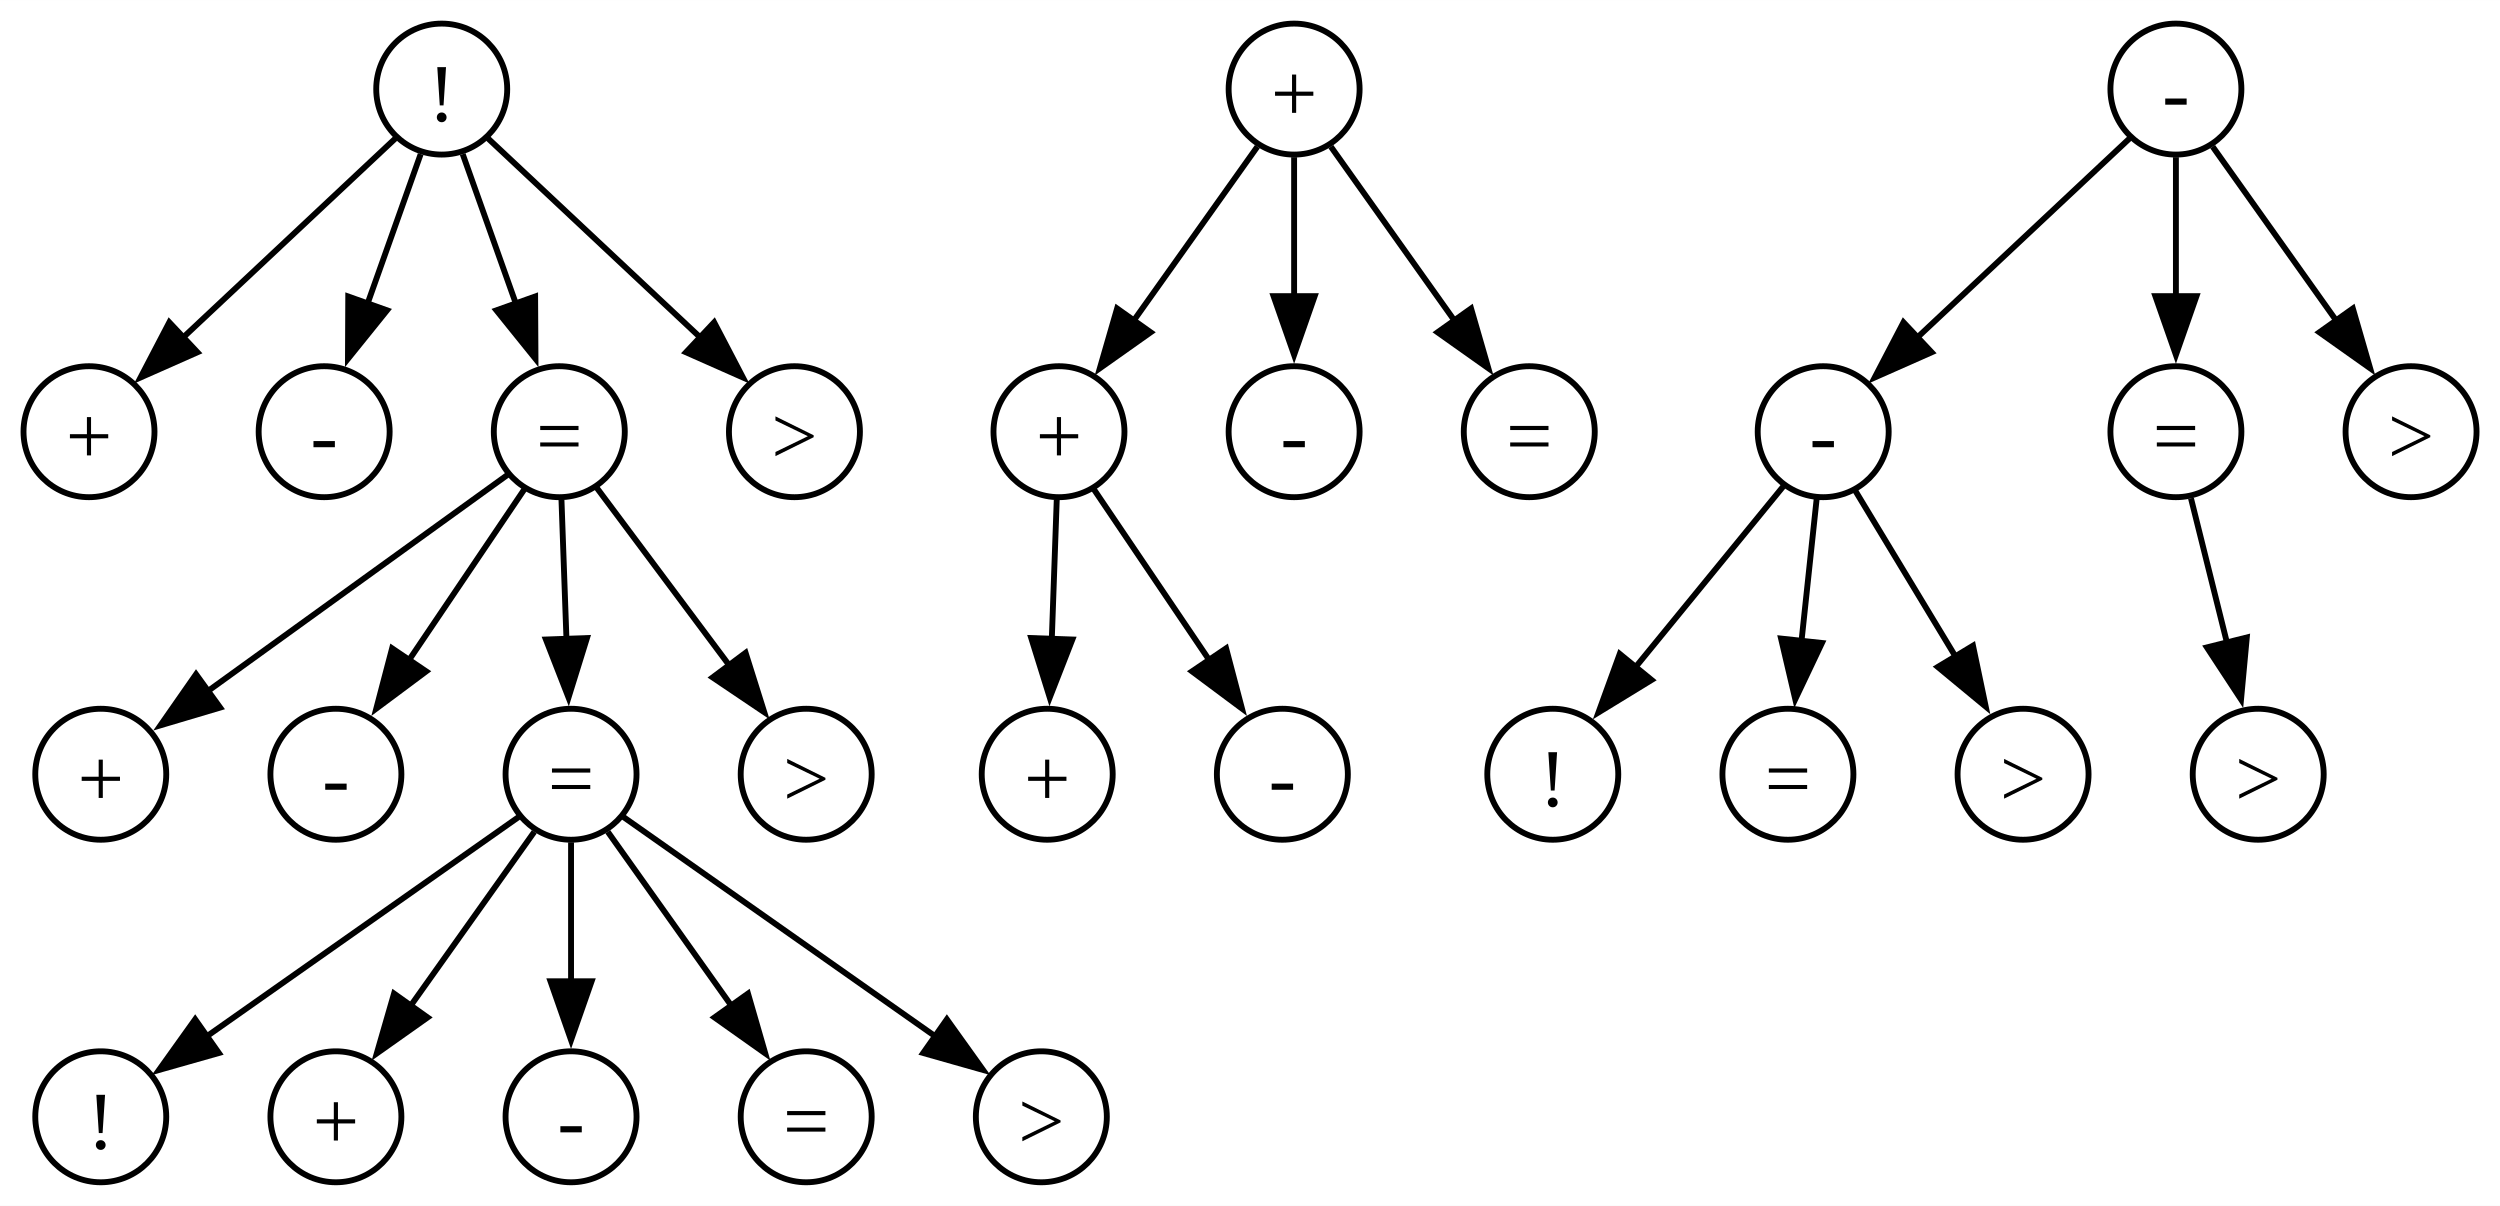
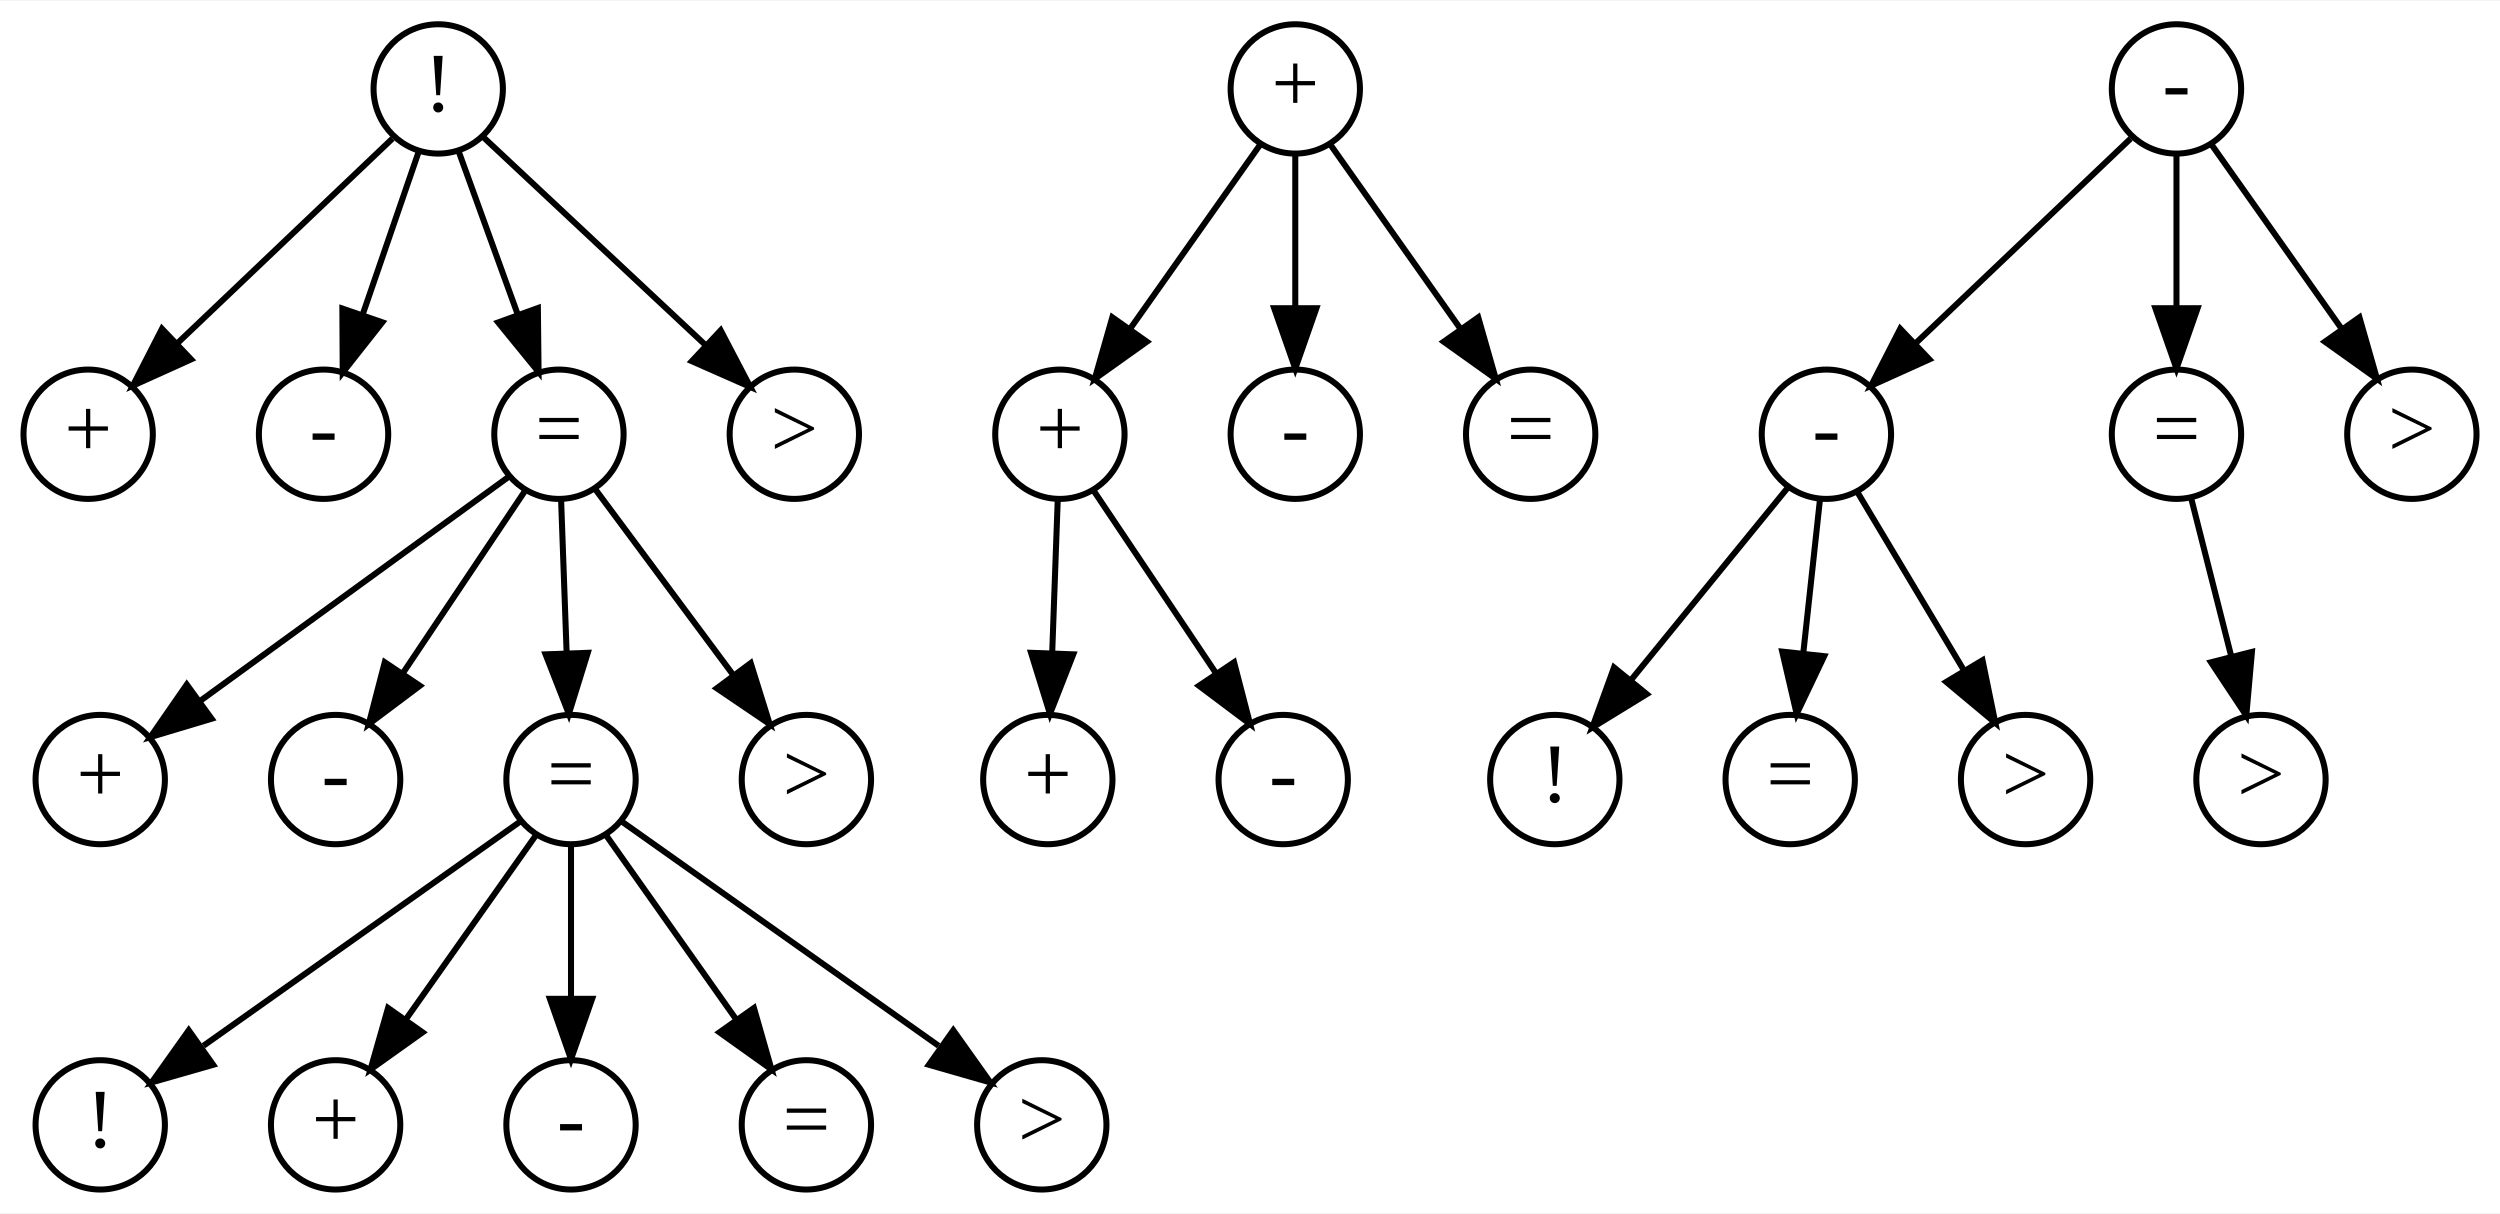
- <svg xmlns="http://www.w3.org/2000/svg" width="425pt" height="205pt" viewBox="0.00 0.00 425.27 205.10">
-   <g id="graph0" class="graph" transform="scale(1 1) rotate(0) translate(4 201.1)">
-     <polygon fill="white" stroke="none" points="-4,4 -4,-201.1 421.27,-201.1 421.27,4 -4,4" />
+ <svg xmlns="http://www.w3.org/2000/svg" width="414pt" height="201pt" viewBox="0.00 0.00 414.21 200.85">
+   <g id="graph0" class="graph" transform="scale(1 1) rotate(0) translate(4 196.853)">
+     <polygon fill="white" stroke="none" points="-4,4 -4,-196.853 410.213,-196.853 410.213,4 -4,4" />
    <g id="node1" class="node">
-       <ellipse fill="none" stroke="black" cx="71.14" cy="-185.96" rx="11.14" ry="11.14" />
-       <text text-anchor="middle" x="71.14" y="-180.53" font-family="Times New Roman,serif" font-size="14.00">!</text>
+       <ellipse fill="none" stroke="black" cx="68.607" cy="-182.246" rx="10.714" ry="10.714" />
+       <text text-anchor="middle" x="68.607" y="-178.546" font-family="Times New Roman,serif" font-size="14.00">!</text>
    </g>
    <g id="node2" class="node">
-       <ellipse fill="none" stroke="black" cx="11.14" cy="-127.68" rx="11.14" ry="11.14" />
-       <text text-anchor="middle" x="11.14" y="-122.26" font-family="Times New Roman,serif" font-size="14.00">+</text>
+       <ellipse fill="none" stroke="black" cx="10.607" cy="-125.033" rx="10.714" ry="10.714" />
+       <text text-anchor="middle" x="10.607" y="-121.333" font-family="Times New Roman,serif" font-size="14.00">+</text>
    </g>
    <g id="edge1" class="edge">
-       <path fill="none" stroke="black" d="M63.29,-177.6C54.08,-168.96 38.57,-154.41 26.85,-143.42" />
-       <polygon fill="black" stroke="black" points="29.59,-141.19 19.9,-136.9 24.8,-146.29 29.59,-141.19" />
+       <path fill="none" stroke="black" d="M61.024,-174.028C52.03,-165.466 36.826,-150.993 25.461,-140.174" />
+       <polygon fill="black" stroke="black" points="27.664,-137.438 18.008,-133.078 22.837,-142.508 27.664,-137.438" />
    </g>
    <g id="node3" class="node">
-       <ellipse fill="none" stroke="black" cx="51.14" cy="-127.68" rx="11.14" ry="11.14" />
-       <text text-anchor="middle" x="51.14" y="-122.26" font-family="Times New Roman,serif" font-size="14.00">-</text>
+       <ellipse fill="none" stroke="black" cx="49.607" cy="-125.033" rx="10.714" ry="10.714" />
+       <text text-anchor="middle" x="49.607" y="-121.333" font-family="Times New Roman,serif" font-size="14.00">-</text>
    </g>
    <g id="edge2" class="edge">
-       <path fill="none" stroke="black" d="M67.56,-174.9C65.03,-167.78 61.55,-157.97 58.44,-149.23" />
-       <polygon fill="black" stroke="black" points="61.84,-148.33 55.19,-140.08 55.24,-150.68 61.84,-148.33" />
+       <path fill="none" stroke="black" d="M65.383,-171.88C62.857,-164.538 59.259,-154.081 56.136,-145.008" />
+       <polygon fill="black" stroke="black" points="59.346,-143.578 52.782,-135.261 52.727,-145.856 59.346,-143.578" />
    </g>
    <g id="node4" class="node">
-       <ellipse fill="none" stroke="black" cx="91.14" cy="-127.68" rx="11.14" ry="11.14" />
-       <text text-anchor="middle" x="91.14" y="-122.26" font-family="Times New Roman,serif" font-size="14.00">=</text>
+       <ellipse fill="none" stroke="black" cx="88.607" cy="-125.033" rx="10.714" ry="10.714" />
+       <text text-anchor="middle" x="88.607" y="-121.333" font-family="Times New Roman,serif" font-size="14.00">=</text>
    </g>
    <g id="edge3" class="edge">
-       <path fill="none" stroke="black" d="M74.71,-174.9C77.24,-167.78 80.73,-157.97 83.84,-149.23" />
-       <polygon fill="black" stroke="black" points="87.03,-150.68 87.09,-140.08 80.44,-148.33 87.03,-150.68" />
+       <path fill="none" stroke="black" d="M71.909,-172.129C74.585,-164.741 78.446,-154.082 81.781,-144.875" />
+       <polygon fill="black" stroke="black" points="85.117,-145.943 85.232,-135.348 78.536,-143.559 85.117,-145.943" />
    </g>
    <g id="node5" class="node">
-       <ellipse fill="none" stroke="black" cx="131.14" cy="-127.68" rx="11.14" ry="11.14" />
-       <text text-anchor="middle" x="131.14" y="-122.26" font-family="Times New Roman,serif" font-size="14.00">&gt;</text>
+       <ellipse fill="none" stroke="black" cx="127.607" cy="-125.033" rx="10.714" ry="10.714" />
+       <text text-anchor="middle" x="127.607" y="-121.333" font-family="Times New Roman,serif" font-size="14.00">&gt;</text>
    </g>
    <g id="edge4" class="edge">
-       <path fill="none" stroke="black" d="M78.98,-177.6C88.19,-168.96 103.71,-154.41 115.43,-143.42" />
-       <polygon fill="black" stroke="black" points="117.48,-146.29 122.38,-136.9 112.69,-141.19 117.48,-146.29" />
+       <path fill="none" stroke="black" d="M75.841,-174.476C85.042,-165.866 101.15,-150.791 112.961,-139.739" />
+       <polygon fill="black" stroke="black" points="115.403,-142.247 120.313,-132.859 110.62,-137.136 115.403,-142.247" />
    </g>
    <g id="node6" class="node">
-       <ellipse fill="none" stroke="black" cx="13.14" cy="-69.41" rx="11.14" ry="11.14" />
-       <text text-anchor="middle" x="13.14" y="-63.99" font-family="Times New Roman,serif" font-size="14.00">+</text>
+       <ellipse fill="none" stroke="black" cx="12.607" cy="-67.82" rx="10.714" ry="10.714" />
+       <text text-anchor="middle" x="12.607" y="-64.12" font-family="Times New Roman,serif" font-size="14.00">+</text>
    </g>
    <g id="edge5" class="edge">
-       <path fill="none" stroke="black" d="M82.49,-120.45C70.14,-111.54 47.16,-94.96 31.05,-83.33" />
-       <polygon fill="black" stroke="black" points="33.45,-80.75 23.29,-77.73 29.35,-86.42 33.45,-80.75" />
+       <path fill="none" stroke="black" d="M80.473,-118.124C68.309,-109.287 45.115,-92.437 29.26,-80.918" />
+       <polygon fill="black" stroke="black" points="31.059,-77.9 20.912,-74.853 26.945,-83.563 31.059,-77.9" />
    </g>
    <g id="node7" class="node">
-       <ellipse fill="none" stroke="black" cx="53.14" cy="-69.41" rx="11.14" ry="11.14" />
-       <text text-anchor="middle" x="53.14" y="-63.99" font-family="Times New Roman,serif" font-size="14.00">-</text>
+       <ellipse fill="none" stroke="black" cx="51.607" cy="-67.82" rx="10.714" ry="10.714" />
+       <text text-anchor="middle" x="51.607" y="-64.12" font-family="Times New Roman,serif" font-size="14.00">-</text>
    </g>
    <g id="edge6" class="edge">
-       <path fill="none" stroke="black" d="M85.2,-117.89C79.93,-110.09 72.07,-98.45 65.45,-88.64" />
-       <polygon fill="black" stroke="black" points="68.5,-86.91 60.01,-80.58 62.7,-90.83 68.5,-86.91" />
+       <path fill="none" stroke="black" d="M83.147,-115.886C77.791,-107.894 69.468,-95.474 62.717,-85.399" />
+       <polygon fill="black" stroke="black" points="65.563,-83.359 57.089,-77 59.748,-87.256 65.563,-83.359" />
    </g>
    <g id="node8" class="node">
-       <ellipse fill="none" stroke="black" cx="93.14" cy="-69.41" rx="11.14" ry="11.14" />
-       <text text-anchor="middle" x="93.14" y="-63.99" font-family="Times New Roman,serif" font-size="14.00">=</text>
+       <ellipse fill="none" stroke="black" cx="90.607" cy="-67.82" rx="10.714" ry="10.714" />
+       <text text-anchor="middle" x="90.607" y="-64.12" font-family="Times New Roman,serif" font-size="14.00">=</text>
    </g>
    <g id="edge7" class="edge">
-       <path fill="none" stroke="black" d="M91.51,-116.1C91.75,-109.42 92.07,-100.54 92.36,-92.39" />
-       <polygon fill="black" stroke="black" points="95.85,-92.58 92.71,-82.46 88.86,-92.33 95.85,-92.58" />
+       <path fill="none" stroke="black" d="M88.955,-114.416C89.21,-107.377 89.565,-97.575 89.881,-88.862" />
+       <polygon fill="black" stroke="black" points="93.384,-88.819 90.249,-78.699 86.389,-88.566 93.384,-88.819" />
    </g>
    <g id="node9" class="node">
-       <ellipse fill="none" stroke="black" cx="133.14" cy="-69.41" rx="11.14" ry="11.14" />
-       <text text-anchor="middle" x="133.14" y="-63.99" font-family="Times New Roman,serif" font-size="14.00">&gt;</text>
+       <ellipse fill="none" stroke="black" cx="129.607" cy="-67.82" rx="10.714" ry="10.714" />
+       <text text-anchor="middle" x="129.607" y="-64.12" font-family="Times New Roman,serif" font-size="14.00">&gt;</text>
    </g>
    <g id="edge8" class="edge">
-       <path fill="none" stroke="black" d="M97.33,-118.38C103.29,-110.4 112.48,-98.09 120.05,-87.94" />
-       <polygon fill="black" stroke="black" points="122.83,-90.07 126.01,-79.96 117.22,-85.88 122.83,-90.07" />
+       <path fill="none" stroke="black" d="M94.656,-115.886C100.652,-107.812 110.002,-95.22 117.524,-85.091" />
+       <polygon fill="black" stroke="black" points="120.38,-87.115 123.532,-77 114.76,-82.942 120.38,-87.115" />
    </g>
    <g id="node10" class="node">
-       <ellipse fill="none" stroke="black" cx="13.14" cy="-11.14" rx="11.14" ry="11.14" />
-       <text text-anchor="middle" x="13.14" y="-5.71" font-family="Times New Roman,serif" font-size="14.00">!</text>
+       <ellipse fill="none" stroke="black" cx="12.607" cy="-10.607" rx="10.714" ry="10.714" />
+       <text text-anchor="middle" x="12.607" y="-6.907" font-family="Times New Roman,serif" font-size="14.00">!</text>
    </g>
    <g id="edge9" class="edge">
-       <path fill="none" stroke="black" d="M84.27,-62.17C71.47,-53.17 47.53,-36.33 30.98,-24.69" />
-       <polygon fill="black" stroke="black" points="33.23,-21.99 23.04,-19.1 29.2,-27.72 33.23,-21.99" />
+       <path fill="none" stroke="black" d="M82.259,-60.911C69.775,-52.074 45.971,-35.224 29.698,-23.705" />
+       <polygon fill="black" stroke="black" points="31.315,-20.561 21.13,-17.64 27.27,-26.275 31.315,-20.561" />
    </g>
    <g id="node11" class="node">
-       <ellipse fill="none" stroke="black" cx="53.14" cy="-11.14" rx="11.14" ry="11.14" />
-       <text text-anchor="middle" x="53.14" y="-5.71" font-family="Times New Roman,serif" font-size="14.00">+</text>
+       <ellipse fill="none" stroke="black" cx="51.607" cy="-10.607" rx="10.714" ry="10.714" />
+       <text text-anchor="middle" x="51.607" y="-6.907" font-family="Times New Roman,serif" font-size="14.00">+</text>
    </g>
    <g id="edge10" class="edge">
-       <path fill="none" stroke="black" d="M86.89,-59.62C81.28,-51.73 72.87,-39.9 65.85,-30.02" />
-       <polygon fill="black" stroke="black" points="68.74,-28.04 60.09,-21.92 63.03,-32.1 68.74,-28.04" />
+       <path fill="none" stroke="black" d="M84.852,-58.673C79.207,-50.681 70.434,-38.261 63.317,-28.186" />
+       <polygon fill="black" stroke="black" points="66.013,-25.936 57.385,-19.787 60.295,-29.974 66.013,-25.936" />
    </g>
    <g id="node12" class="node">
-       <ellipse fill="none" stroke="black" cx="93.14" cy="-11.14" rx="11.14" ry="11.14" />
-       <text text-anchor="middle" x="93.14" y="-5.71" font-family="Times New Roman,serif" font-size="14.00">-</text>
+       <ellipse fill="none" stroke="black" cx="90.607" cy="-10.607" rx="10.714" ry="10.714" />
+       <text text-anchor="middle" x="90.607" y="-6.907" font-family="Times New Roman,serif" font-size="14.00">-</text>
    </g>
    <g id="edge11" class="edge">
-       <path fill="none" stroke="black" d="M93.14,-57.83C93.14,-51.15 93.14,-42.27 93.14,-34.11" />
-       <polygon fill="black" stroke="black" points="96.64,-34.19 93.14,-24.19 89.64,-34.19 96.64,-34.19" />
+       <path fill="none" stroke="black" d="M90.607,-57.202C90.607,-50.164 90.607,-40.362 90.607,-31.649" />
+       <polygon fill="black" stroke="black" points="94.107,-31.485 90.607,-21.486 87.107,-31.486 94.107,-31.485" />
    </g>
    <g id="node13" class="node">
-       <ellipse fill="none" stroke="black" cx="133.14" cy="-11.14" rx="11.14" ry="11.14" />
-       <text text-anchor="middle" x="133.14" y="-5.71" font-family="Times New Roman,serif" font-size="14.00">=</text>
+       <ellipse fill="none" stroke="black" cx="129.607" cy="-10.607" rx="10.714" ry="10.714" />
+       <text text-anchor="middle" x="129.607" y="-6.907" font-family="Times New Roman,serif" font-size="14.00">=</text>
    </g>
    <g id="edge12" class="edge">
-       <path fill="none" stroke="black" d="M99.39,-59.62C105,-51.73 113.4,-39.9 120.42,-30.02" />
-       <polygon fill="black" stroke="black" points="123.24,-32.1 126.18,-21.92 117.54,-28.04 123.24,-32.1" />
+       <path fill="none" stroke="black" d="M96.361,-58.673C102.007,-50.681 110.779,-38.261 117.896,-28.186" />
+       <polygon fill="black" stroke="black" points="120.918,-29.974 123.828,-19.787 115.2,-25.936 120.918,-29.974" />
    </g>
    <g id="node14" class="node">
-       <ellipse fill="none" stroke="black" cx="173.14" cy="-11.14" rx="11.14" ry="11.14" />
-       <text text-anchor="middle" x="173.14" y="-5.71" font-family="Times New Roman,serif" font-size="14.00">&gt;</text>
+       <ellipse fill="none" stroke="black" cx="168.607" cy="-10.607" rx="10.714" ry="10.714" />
+       <text text-anchor="middle" x="168.607" y="-6.907" font-family="Times New Roman,serif" font-size="14.00">&gt;</text>
    </g>
    <g id="edge13" class="edge">
-       <path fill="none" stroke="black" d="M102,-62.17C114.81,-53.17 138.74,-36.33 155.29,-24.69" />
-       <polygon fill="black" stroke="black" points="157.07,-27.72 163.24,-19.1 153.04,-21.99 157.07,-27.72" />
+       <path fill="none" stroke="black" d="M98.954,-60.911C111.438,-52.074 135.242,-35.224 151.515,-23.705" />
+       <polygon fill="black" stroke="black" points="153.943,-26.275 160.083,-17.64 149.899,-20.561 153.943,-26.275" />
    </g>
    <g id="node15" class="node">
-       <ellipse fill="none" stroke="black" cx="216.14" cy="-185.96" rx="11.14" ry="11.14" />
-       <text text-anchor="middle" x="216.14" y="-180.53" font-family="Times New Roman,serif" font-size="14.00">+</text>
+       <ellipse fill="none" stroke="black" cx="210.607" cy="-182.246" rx="10.714" ry="10.714" />
+       <text text-anchor="middle" x="210.607" y="-178.546" font-family="Times New Roman,serif" font-size="14.00">+</text>
    </g>
    <g id="node16" class="node">
-       <ellipse fill="none" stroke="black" cx="176.14" cy="-127.68" rx="11.14" ry="11.14" />
-       <text text-anchor="middle" x="176.14" y="-122.26" font-family="Times New Roman,serif" font-size="14.00">+</text>
+       <ellipse fill="none" stroke="black" cx="171.607" cy="-125.033" rx="10.714" ry="10.714" />
+       <text text-anchor="middle" x="171.607" y="-121.333" font-family="Times New Roman,serif" font-size="14.00">+</text>
    </g>
    <g id="edge14" class="edge">
-       <path fill="none" stroke="black" d="M209.89,-176.17C204.28,-168.27 195.87,-156.45 188.85,-146.57" />
-       <polygon fill="black" stroke="black" points="191.74,-144.59 183.09,-138.47 186.03,-148.64 191.74,-144.59" />
+       <path fill="none" stroke="black" d="M204.852,-173.099C199.207,-165.107 190.434,-152.687 183.317,-142.612" />
+       <polygon fill="black" stroke="black" points="186.013,-140.362 177.385,-134.213 180.295,-144.401 186.013,-140.362" />
    </g>
    <g id="node17" class="node">
-       <ellipse fill="none" stroke="black" cx="216.14" cy="-127.68" rx="11.14" ry="11.14" />
-       <text text-anchor="middle" x="216.14" y="-122.26" font-family="Times New Roman,serif" font-size="14.00">-</text>
+       <ellipse fill="none" stroke="black" cx="210.607" cy="-125.033" rx="10.714" ry="10.714" />
+       <text text-anchor="middle" x="210.607" y="-121.333" font-family="Times New Roman,serif" font-size="14.00">-</text>
    </g>
    <g id="edge15" class="edge">
-       <path fill="none" stroke="black" d="M216.14,-174.37C216.14,-167.69 216.14,-158.81 216.14,-150.66" />
-       <polygon fill="black" stroke="black" points="219.64,-150.74 216.14,-140.74 212.64,-150.74 219.64,-150.74" />
+       <path fill="none" stroke="black" d="M210.607,-171.629C210.607,-164.59 210.607,-154.788 210.607,-146.076" />
+       <polygon fill="black" stroke="black" points="214.107,-145.912 210.607,-135.912 207.107,-145.912 214.107,-145.912" />
    </g>
    <g id="node18" class="node">
-       <ellipse fill="none" stroke="black" cx="256.14" cy="-127.68" rx="11.14" ry="11.14" />
-       <text text-anchor="middle" x="256.14" y="-122.26" font-family="Times New Roman,serif" font-size="14.00">=</text>
+       <ellipse fill="none" stroke="black" cx="249.607" cy="-125.033" rx="10.714" ry="10.714" />
+       <text text-anchor="middle" x="249.607" y="-121.333" font-family="Times New Roman,serif" font-size="14.00">=</text>
    </g>
    <g id="edge16" class="edge">
-       <path fill="none" stroke="black" d="M222.39,-176.17C228,-168.27 236.4,-156.45 243.42,-146.57" />
-       <polygon fill="black" stroke="black" points="246.24,-148.64 249.18,-138.47 240.54,-144.59 246.24,-148.64" />
+       <path fill="none" stroke="black" d="M216.361,-173.099C222.007,-165.107 230.779,-152.687 237.896,-142.612" />
+       <polygon fill="black" stroke="black" points="240.918,-144.401 243.828,-134.213 235.2,-140.362 240.918,-144.401" />
    </g>
    <g id="node19" class="node">
-       <ellipse fill="none" stroke="black" cx="174.14" cy="-69.41" rx="11.14" ry="11.14" />
-       <text text-anchor="middle" x="174.14" y="-63.99" font-family="Times New Roman,serif" font-size="14.00">+</text>
+       <ellipse fill="none" stroke="black" cx="169.607" cy="-67.82" rx="10.714" ry="10.714" />
+       <text text-anchor="middle" x="169.607" y="-64.12" font-family="Times New Roman,serif" font-size="14.00">+</text>
    </g>
    <g id="edge17" class="edge">
-       <path fill="none" stroke="black" d="M175.76,-116.1C175.52,-109.42 175.21,-100.54 174.92,-92.39" />
-       <polygon fill="black" stroke="black" points="178.42,-92.33 174.57,-82.46 171.42,-92.58 178.42,-92.33" />
+       <path fill="none" stroke="black" d="M171.258,-114.416C171.003,-107.377 170.648,-97.575 170.333,-88.862" />
+       <polygon fill="black" stroke="black" points="173.824,-88.566 169.964,-78.699 166.829,-88.819 173.824,-88.566" />
    </g>
    <g id="node20" class="node">
-       <ellipse fill="none" stroke="black" cx="214.14" cy="-69.41" rx="11.14" ry="11.14" />
-       <text text-anchor="middle" x="214.14" y="-63.99" font-family="Times New Roman,serif" font-size="14.00">-</text>
+       <ellipse fill="none" stroke="black" cx="208.607" cy="-67.82" rx="10.714" ry="10.714" />
+       <text text-anchor="middle" x="208.607" y="-64.12" font-family="Times New Roman,serif" font-size="14.00">-</text>
    </g>
    <g id="edge18" class="edge">
-       <path fill="none" stroke="black" d="M182.07,-117.89C187.34,-110.09 195.21,-98.45 201.83,-88.64" />
-       <polygon fill="black" stroke="black" points="204.57,-90.83 207.27,-80.58 198.77,-86.91 204.57,-90.83" />
+       <path fill="none" stroke="black" d="M177.066,-115.886C182.422,-107.894 190.745,-95.474 197.496,-85.399" />
+       <polygon fill="black" stroke="black" points="200.465,-87.256 203.125,-77 194.65,-83.359 200.465,-87.256" />
    </g>
    <g id="node21" class="node">
-       <ellipse fill="none" stroke="black" cx="366.14" cy="-185.96" rx="11.14" ry="11.14" />
-       <text text-anchor="middle" x="366.14" y="-180.53" font-family="Times New Roman,serif" font-size="14.00">-</text>
+       <ellipse fill="none" stroke="black" cx="356.607" cy="-182.246" rx="10.714" ry="10.714" />
+       <text text-anchor="middle" x="356.607" y="-178.546" font-family="Times New Roman,serif" font-size="14.00">-</text>
    </g>
    <g id="node22" class="node">
-       <ellipse fill="none" stroke="black" cx="306.14" cy="-127.68" rx="11.14" ry="11.14" />
-       <text text-anchor="middle" x="306.14" y="-122.26" font-family="Times New Roman,serif" font-size="14.00">-</text>
+       <ellipse fill="none" stroke="black" cx="298.607" cy="-125.033" rx="10.714" ry="10.714" />
+       <text text-anchor="middle" x="298.607" y="-121.333" font-family="Times New Roman,serif" font-size="14.00">-</text>
    </g>
    <g id="edge19" class="edge">
-       <path fill="none" stroke="black" d="M358.29,-177.6C349.08,-168.96 333.57,-154.41 321.85,-143.42" />
-       <polygon fill="black" stroke="black" points="324.59,-141.19 314.9,-136.9 319.8,-146.29 324.59,-141.19" />
+       <path fill="none" stroke="black" d="M349.024,-174.028C340.03,-165.466 324.826,-150.993 313.461,-140.174" />
+       <polygon fill="black" stroke="black" points="315.664,-137.438 306.008,-133.078 310.837,-142.508 315.664,-137.438" />
    </g>
    <g id="node23" class="node">
-       <ellipse fill="none" stroke="black" cx="366.14" cy="-127.68" rx="11.14" ry="11.14" />
-       <text text-anchor="middle" x="366.14" y="-122.26" font-family="Times New Roman,serif" font-size="14.00">=</text>
+       <ellipse fill="none" stroke="black" cx="356.607" cy="-125.033" rx="10.714" ry="10.714" />
+       <text text-anchor="middle" x="356.607" y="-121.333" font-family="Times New Roman,serif" font-size="14.00">=</text>
    </g>
    <g id="edge20" class="edge">
-       <path fill="none" stroke="black" d="M366.14,-174.37C366.14,-167.69 366.14,-158.81 366.14,-150.66" />
-       <polygon fill="black" stroke="black" points="369.64,-150.74 366.14,-140.74 362.64,-150.74 369.64,-150.74" />
+       <path fill="none" stroke="black" d="M356.607,-171.629C356.607,-164.59 356.607,-154.788 356.607,-146.076" />
+       <polygon fill="black" stroke="black" points="360.107,-145.912 356.607,-135.912 353.107,-145.912 360.107,-145.912" />
    </g>
    <g id="node24" class="node">
-       <ellipse fill="none" stroke="black" cx="406.14" cy="-127.68" rx="11.14" ry="11.14" />
-       <text text-anchor="middle" x="406.14" y="-122.26" font-family="Times New Roman,serif" font-size="14.00">&gt;</text>
+       <ellipse fill="none" stroke="black" cx="395.607" cy="-125.033" rx="10.714" ry="10.714" />
+       <text text-anchor="middle" x="395.607" y="-121.333" font-family="Times New Roman,serif" font-size="14.00">&gt;</text>
    </g>
    <g id="edge21" class="edge">
-       <path fill="none" stroke="black" d="M372.39,-176.17C378,-168.27 386.4,-156.45 393.42,-146.57" />
-       <polygon fill="black" stroke="black" points="396.24,-148.64 399.18,-138.47 390.54,-144.59 396.24,-148.64" />
+       <path fill="none" stroke="black" d="M362.361,-173.099C368.007,-165.107 376.779,-152.687 383.896,-142.612" />
+       <polygon fill="black" stroke="black" points="386.918,-144.401 389.828,-134.213 381.2,-140.362 386.918,-144.401" />
    </g>
    <g id="node25" class="node">
-       <ellipse fill="none" stroke="black" cx="260.14" cy="-69.41" rx="11.14" ry="11.14" />
-       <text text-anchor="middle" x="260.14" y="-63.99" font-family="Times New Roman,serif" font-size="14.00">!</text>
+       <ellipse fill="none" stroke="black" cx="253.607" cy="-67.82" rx="10.714" ry="10.714" />
+       <text text-anchor="middle" x="253.607" y="-64.12" font-family="Times New Roman,serif" font-size="14.00">!</text>
    </g>
    <g id="edge22" class="edge">
-       <path fill="none" stroke="black" d="M299.35,-118.38C292.76,-110.32 282.55,-97.83 274.21,-87.62" />
-       <polygon fill="black" stroke="black" points="276.95,-85.45 267.91,-79.92 271.53,-89.88 276.95,-85.45" />
+       <path fill="none" stroke="black" d="M292.35,-116.356C285.633,-108.115 274.781,-94.8 266.269,-84.356" />
+       <polygon fill="black" stroke="black" points="268.841,-81.972 259.811,-76.432 263.415,-86.395 268.841,-81.972" />
    </g>
    <g id="node26" class="node">
-       <ellipse fill="none" stroke="black" cx="300.14" cy="-69.41" rx="11.14" ry="11.14" />
-       <text text-anchor="middle" x="300.14" y="-63.99" font-family="Times New Roman,serif" font-size="14.00">=</text>
+       <ellipse fill="none" stroke="black" cx="292.607" cy="-67.82" rx="10.714" ry="10.714" />
+       <text text-anchor="middle" x="292.607" y="-64.12" font-family="Times New Roman,serif" font-size="14.00">=</text>
    </g>
    <g id="edge23" class="edge">
-       <path fill="none" stroke="black" d="M305.04,-116.36C304.31,-109.54 303.33,-100.35 302.44,-91.97" />
-       <polygon fill="black" stroke="black" points="305.93,-91.74 301.39,-82.17 298.97,-92.49 305.93,-91.74" />
+       <path fill="none" stroke="black" d="M297.561,-114.416C296.797,-107.377 295.731,-97.575 294.785,-88.862" />
+       <polygon fill="black" stroke="black" points="298.24,-88.262 293.68,-78.699 291.281,-89.018 298.24,-88.262" />
    </g>
    <g id="node27" class="node">
-       <ellipse fill="none" stroke="black" cx="340.14" cy="-69.41" rx="11.14" ry="11.14" />
-       <text text-anchor="middle" x="340.14" y="-63.99" font-family="Times New Roman,serif" font-size="14.00">&gt;</text>
+       <ellipse fill="none" stroke="black" cx="331.607" cy="-67.82" rx="10.714" ry="10.714" />
+       <text text-anchor="middle" x="331.607" y="-64.12" font-family="Times New Roman,serif" font-size="14.00">&gt;</text>
    </g>
    <g id="edge24" class="edge">
-       <path fill="none" stroke="black" d="M311.6,-117.64C316.18,-110.06 322.88,-98.97 328.64,-89.44" />
-       <polygon fill="black" stroke="black" points="331.62,-91.28 333.79,-80.91 325.63,-87.66 331.62,-91.28" />
+       <path fill="none" stroke="black" d="M303.763,-115.406C308.44,-107.581 315.473,-95.813 321.301,-86.062" />
+       <polygon fill="black" stroke="black" points="324.469,-87.585 326.595,-77.206 318.46,-83.994 324.469,-87.585" />
    </g>
    <g id="node28" class="node">
-       <ellipse fill="none" stroke="black" cx="380.14" cy="-69.41" rx="11.14" ry="11.14" />
-       <text text-anchor="middle" x="380.14" y="-63.99" font-family="Times New Roman,serif" font-size="14.00">&gt;</text>
+       <ellipse fill="none" stroke="black" cx="370.607" cy="-67.82" rx="10.714" ry="10.714" />
+       <text text-anchor="middle" x="370.607" y="-64.12" font-family="Times New Roman,serif" font-size="14.00">&gt;</text>
    </g>
    <g id="edge25" class="edge">
-       <path fill="none" stroke="black" d="M368.7,-116.36C370.42,-109.46 372.74,-100.13 374.85,-91.68" />
-       <polygon fill="black" stroke="black" points="378.2,-92.68 377.22,-82.14 371.41,-90.99 378.2,-92.68" />
+       <path fill="none" stroke="black" d="M358.982,-114.667C360.821,-107.414 363.431,-97.12 365.712,-88.123" />
+       <polygon fill="black" stroke="black" points="369.108,-88.971 368.173,-78.418 362.322,-87.251 369.108,-88.971" />
    </g>
  </g>
</svg>
